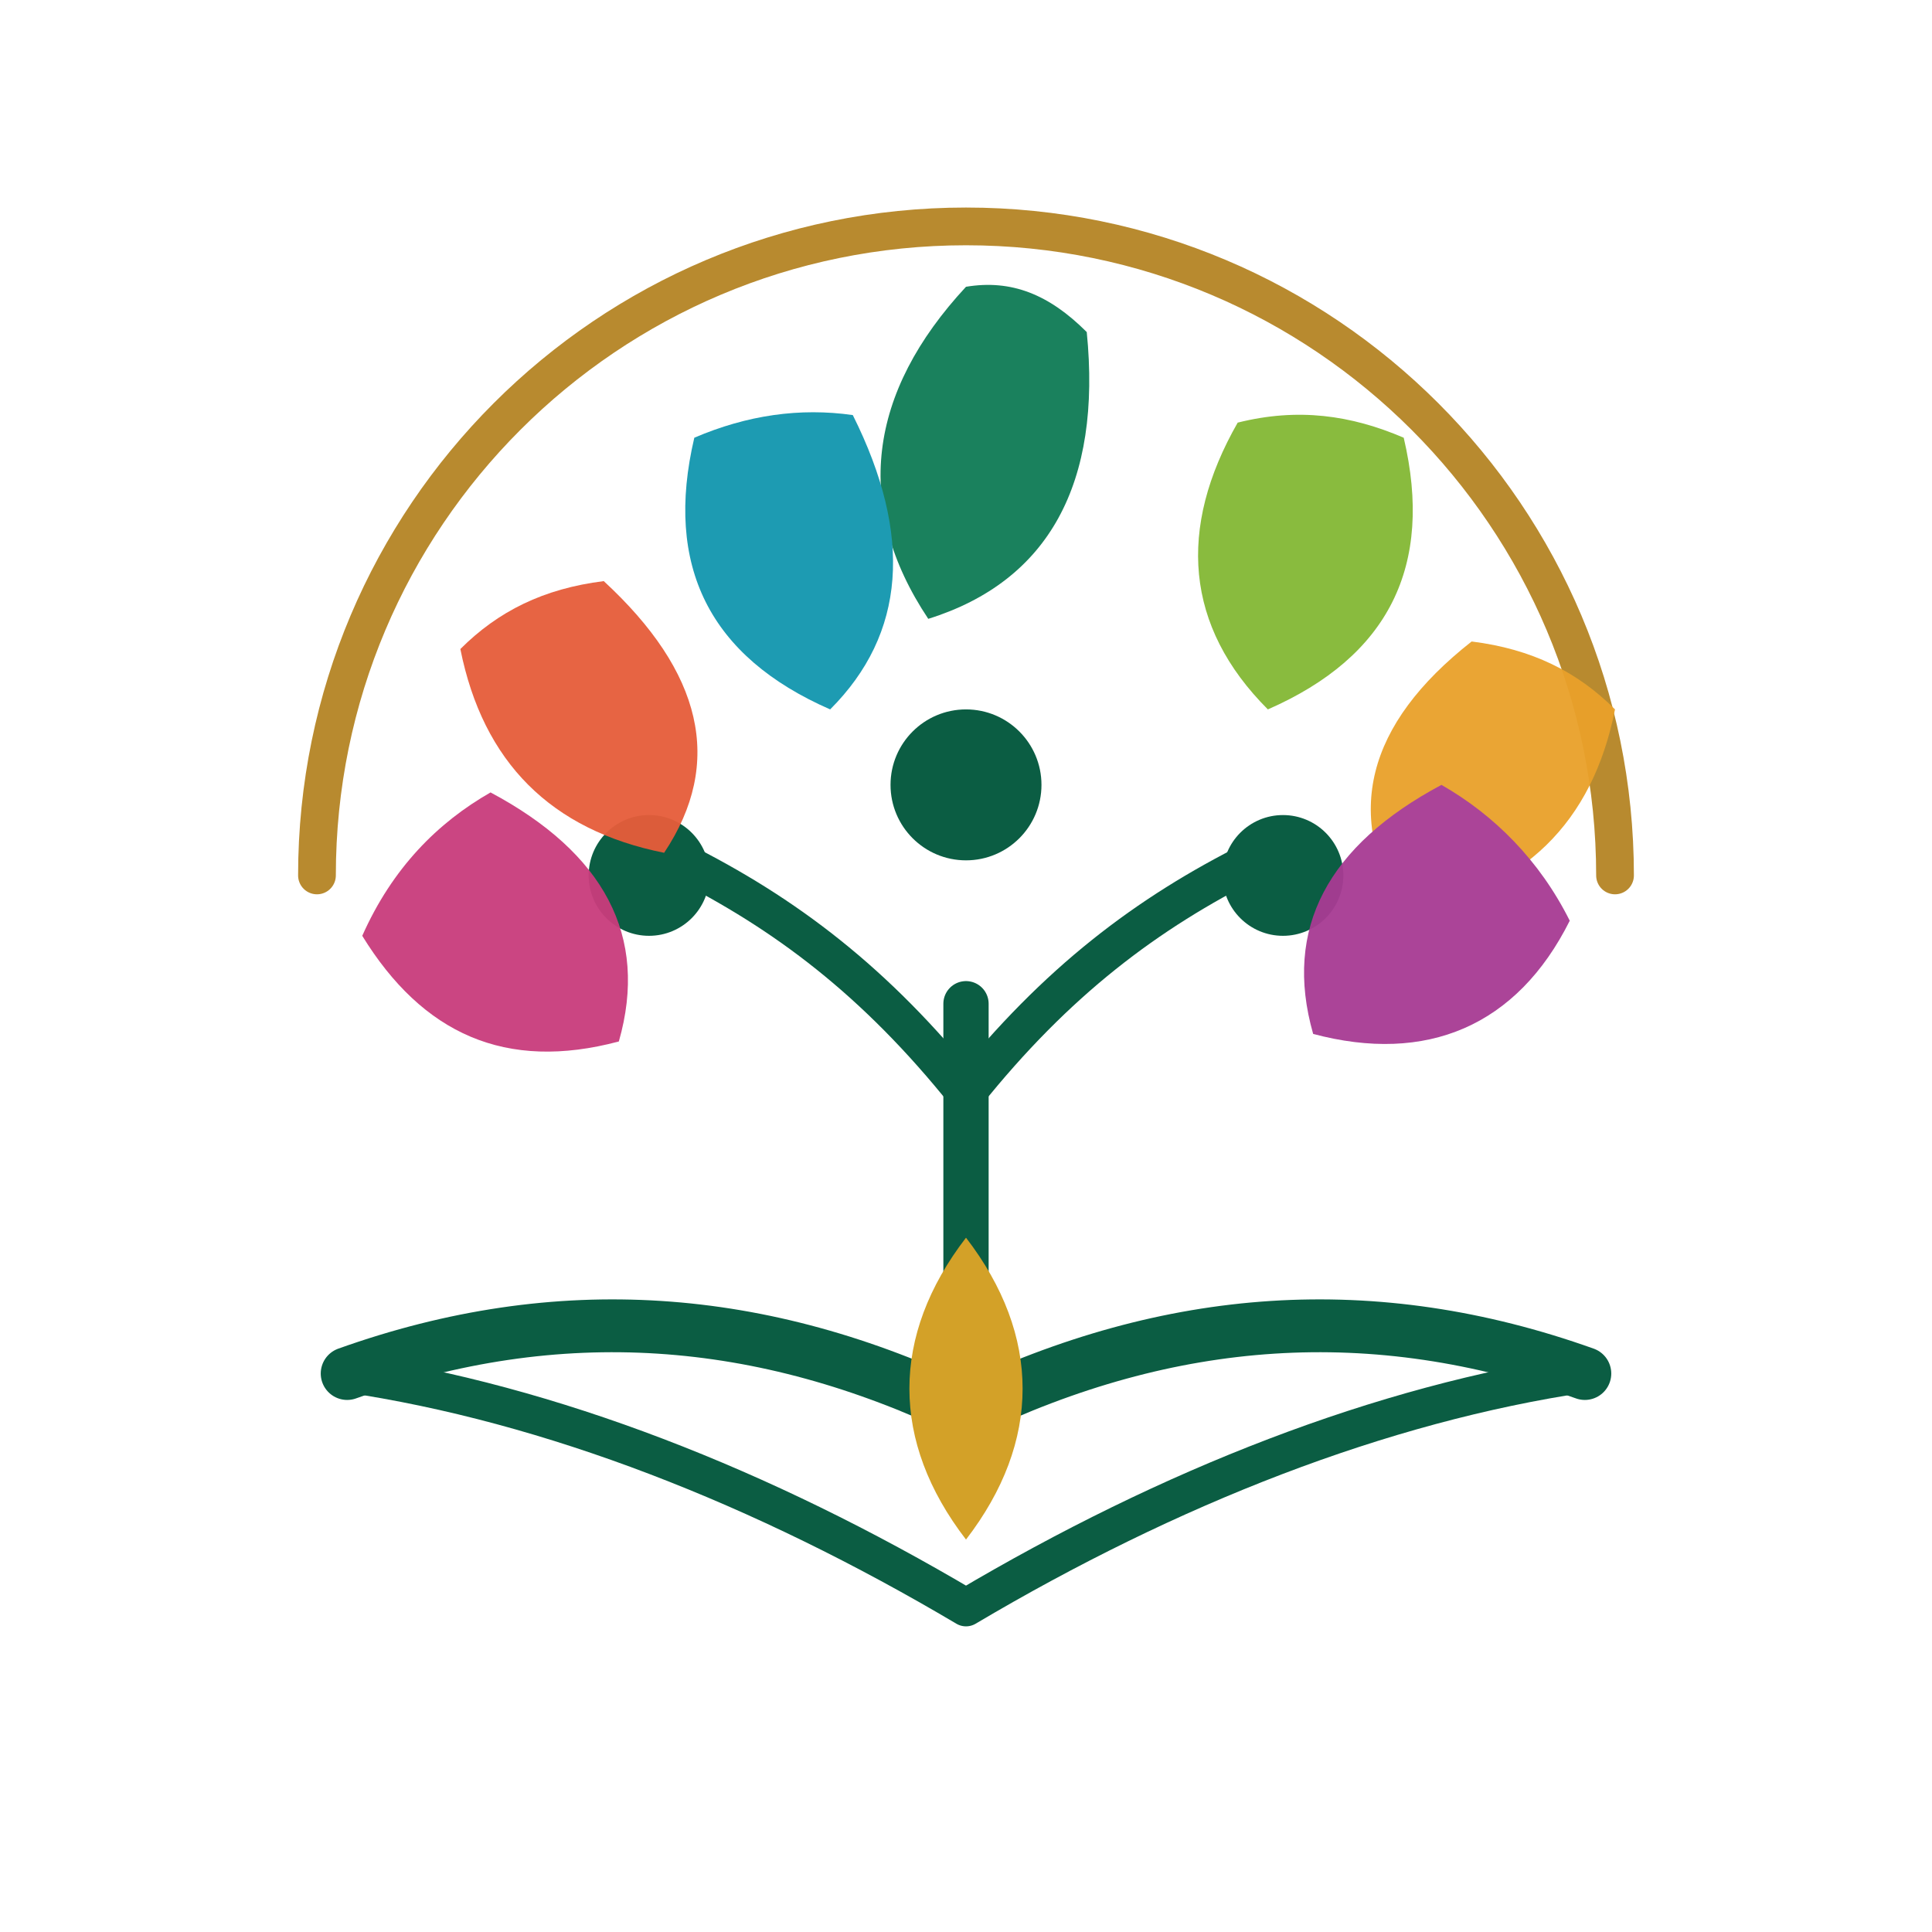
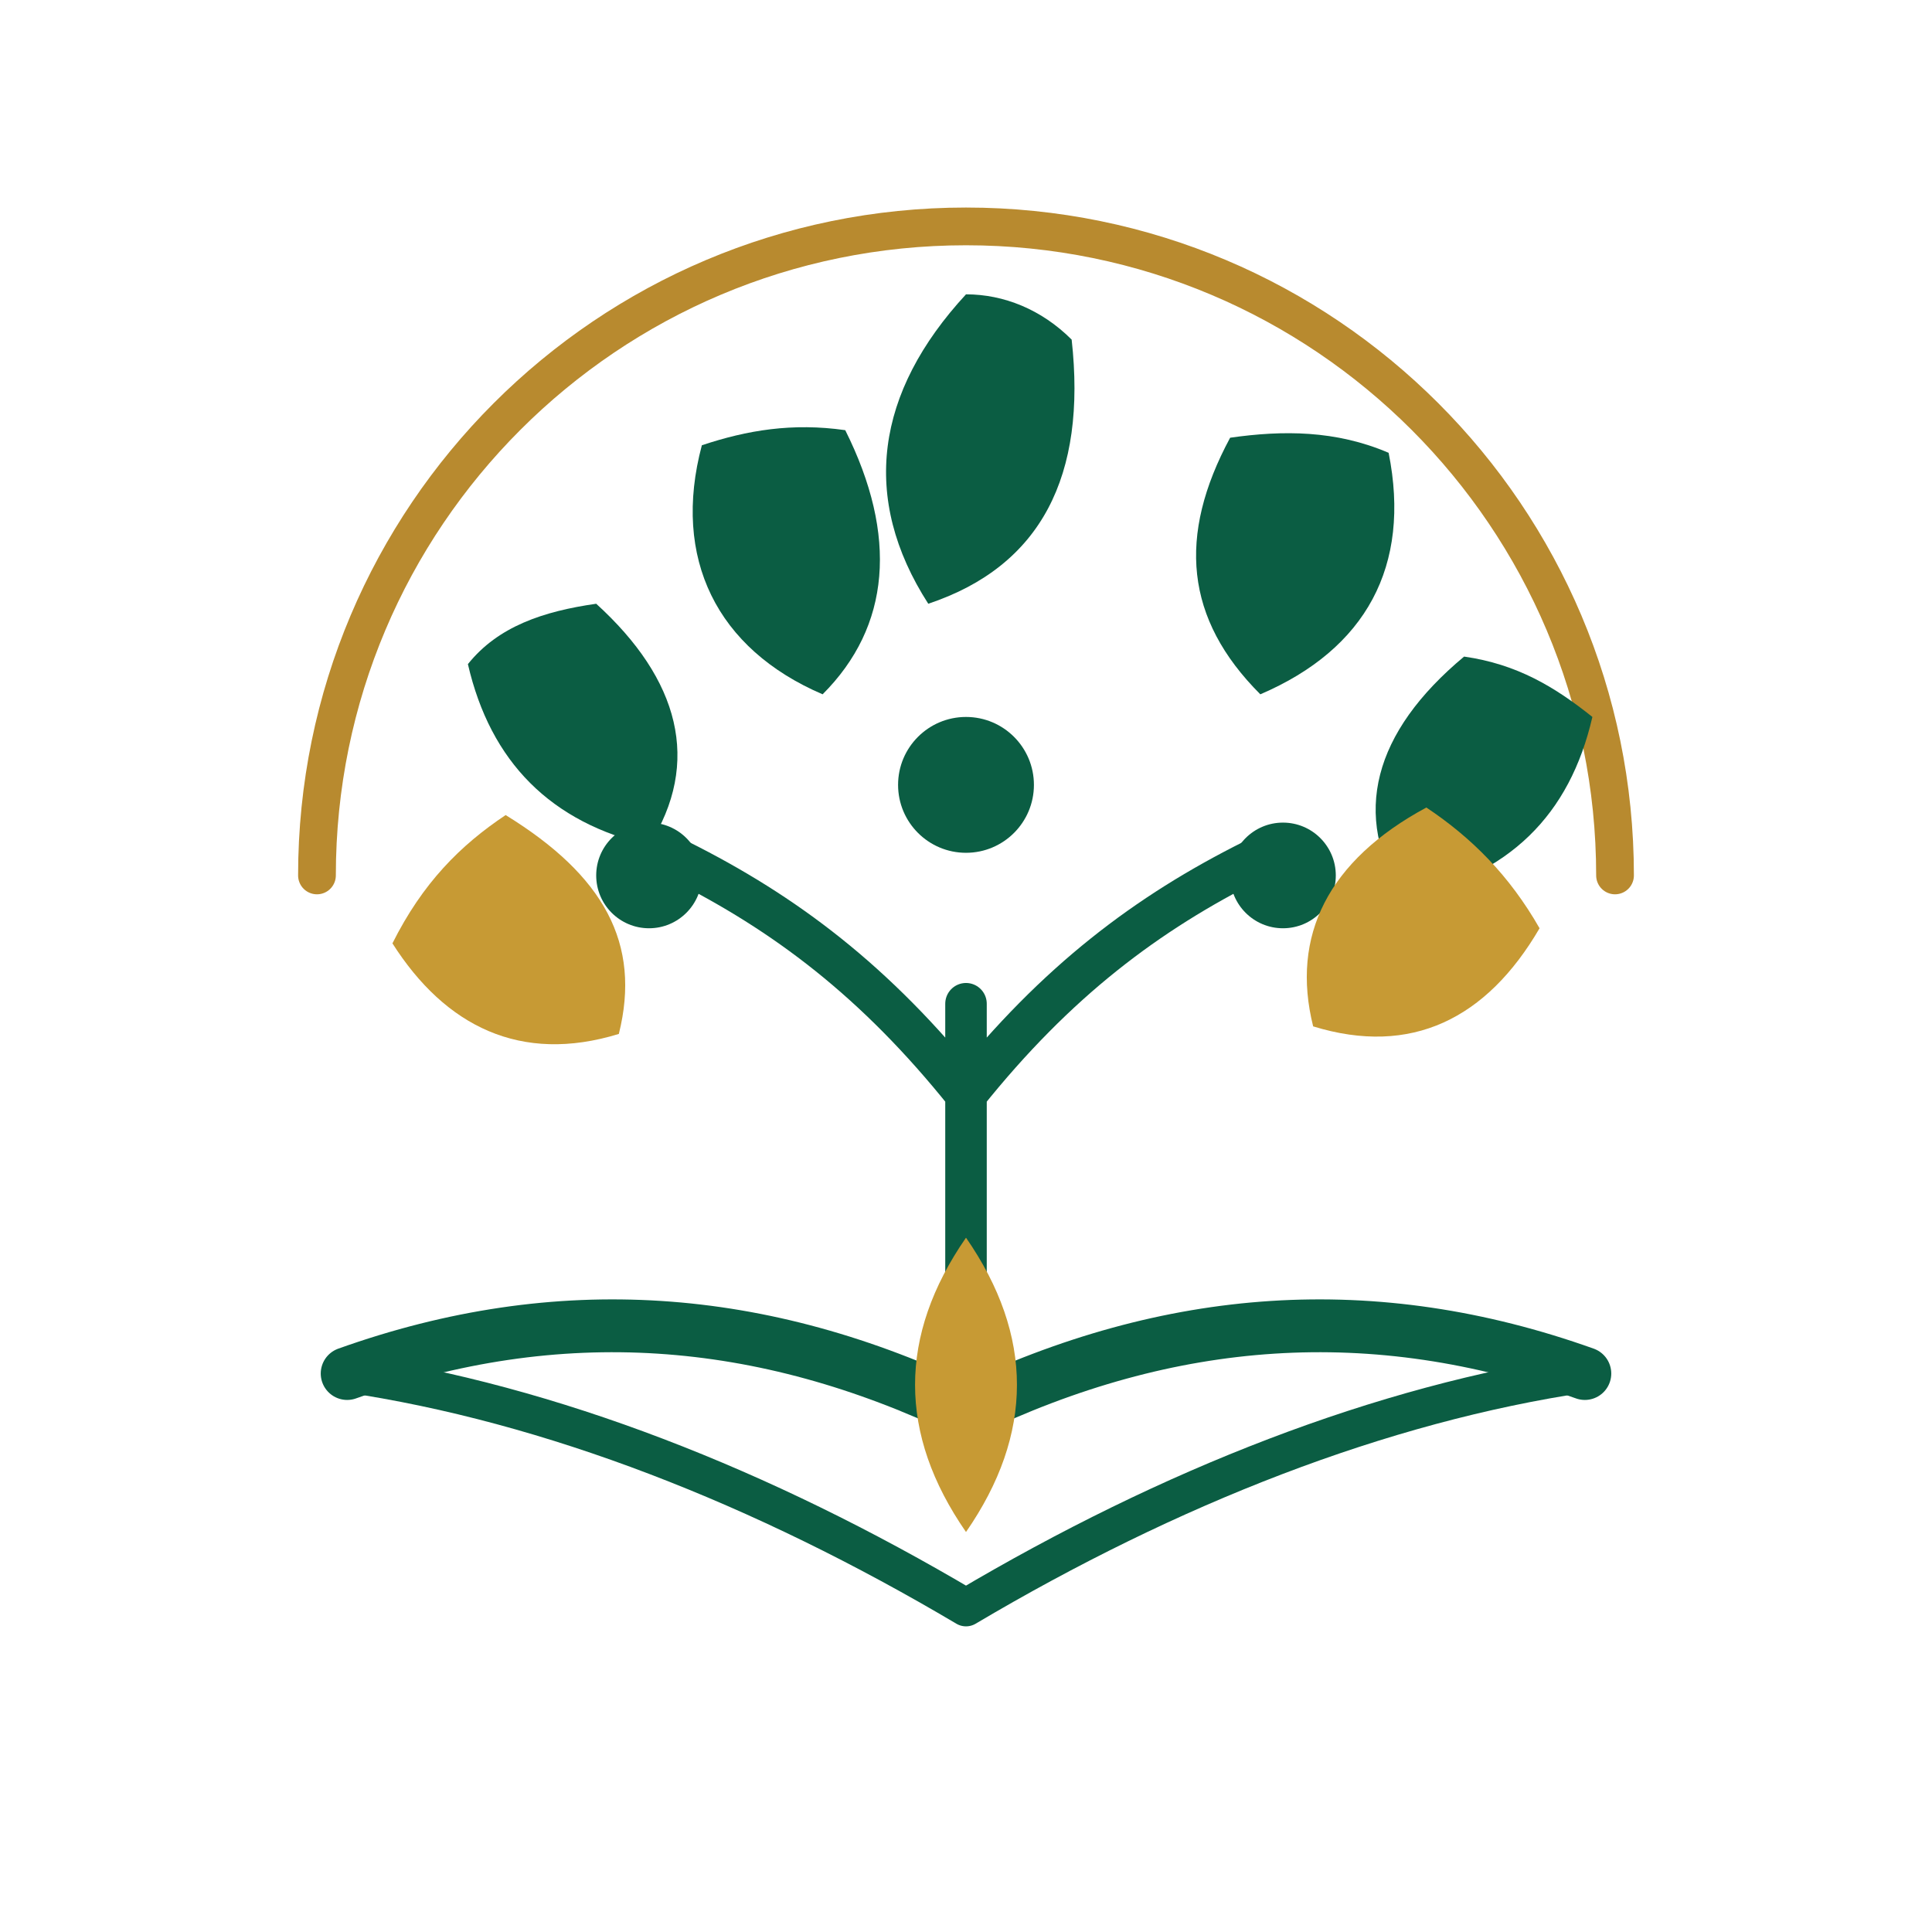
<svg xmlns="http://www.w3.org/2000/svg" viewBox="0 0 256 256" role="img" aria-label="Gurushala mark">
  <g fill="none" stroke-linecap="round" stroke-linejoin="round">
    <path d="M42 116a86 86 0 0 1 172 0" stroke="#B88A2F" stroke-width="5" />
    <path d="M46 182c28-10 55-8 82 5 27-13 54-15 82-5" stroke="#0B5D43" stroke-width="7" />
    <path d="M46 182c27 4 55 15 82 31 27-16 55-27 82-31" stroke="#0B5D43" stroke-width="5" />
-     <path d="M128 187v-54" stroke="#0B5D43" stroke-width="6" />
-     <path d="M128 145c-12-15-24-24-38-31" stroke="#0B5D43" stroke-width="5" />
-     <path d="M128 145c12-15 24-24 38-31" stroke="#0B5D43" stroke-width="5" />
+     <path d="M128 187v-54M128 145c-12-15-24-24-38-31M128 145c12-15 24-24 38-31" stroke="#0B5D43" stroke-width="5.5" />
  </g>
  <g fill="#0B5D43">
-     <circle cx="128" cy="104" r="10" />
-     <circle cx="86" cy="116" r="8" />
-     <circle cx="170" cy="116" r="8" />
+     <circle cx="128" cy="104" r="9" />
+     <circle cx="86" cy="116" r="7" />
+     <circle cx="170" cy="116" r="7" />
  </g>
-   <path d="M128 164c-10 13-10 27 0 40 10-13 10-27 0-40Z" fill="#D3A128" />
-   <g opacity=".95">
-     <path d="M128 38c-13 14-15 29-5 44 16-5 23-18 21-38-5-5-10-7-16-6Z" fill="#0F7B55" />
-     <path d="M92 58c-4 17 2 29 18 36 10-10 11-23 3-39-7-1-14 0-21 3Z" fill="#1296AE" />
-     <path d="M164 56c-8 14-7 27 4 38 16-7 22-19 18-36-7-3-14-4-22-2Z" fill="#83B834" />
-     <path d="M61 86c3 15 12 24 27 27 8-12 5-24-8-36-8 1-14 4-19 9Z" fill="#E65C3A" />
-     <path d="M195 85c-14 11-17 23-9 36 16-3 25-12 28-27-5-5-11-8-19-9Z" fill="#E9A12A" />
-     <path d="M48 124c8 13 19 18 34 14 4-14-2-25-17-33-7 4-13 10-17 19Z" fill="#C83C7C" />
-     <path d="M208 122c-4-8-10-14-17-18-15 8-21 19-17 33 15 4 27-1 34-15Z" fill="#A73B93" />
+   <path d="M128 164c-9 13-9 26 0 39 9-13 9-26 0-39Z" fill="#C79A34" />
+   <g fill="#0B5D43">
+     <path d="M128 39c-12 13-14 27-5 41 15-5 21-17 19-35-4-4-9-6-14-6Z" />
+     <path d="M93 59c-4 15 2 27 16 33 9-9 10-21 3-35-7-1-13 0-19 2Z" />
+     <path d="M163 58c-7 13-6 24 4 34 14-6 20-17 17-32-7-3-14-3-21-2Z" />
+     <path d="M62 88c3 13 11 21 24 24 7-11 4-22-7-32-7 1-13 3-17 8Z" />
+     <path d="M194 87c-12 10-15 21-8 32 14-3 22-11 25-24-5-4-10-7-17-8Z" />
+   </g>
+   <g fill="#C79A34">
+     <path d="M52 125c7 11 17 16 30 12 3-12-2-21-15-29-6 4-11 9-15 17Z" />
+     <path d="M204 123c-4-7-9-12-15-16-13 7-18 17-15 29 13 4 23-1 30-13Z" />
  </g>
</svg>
